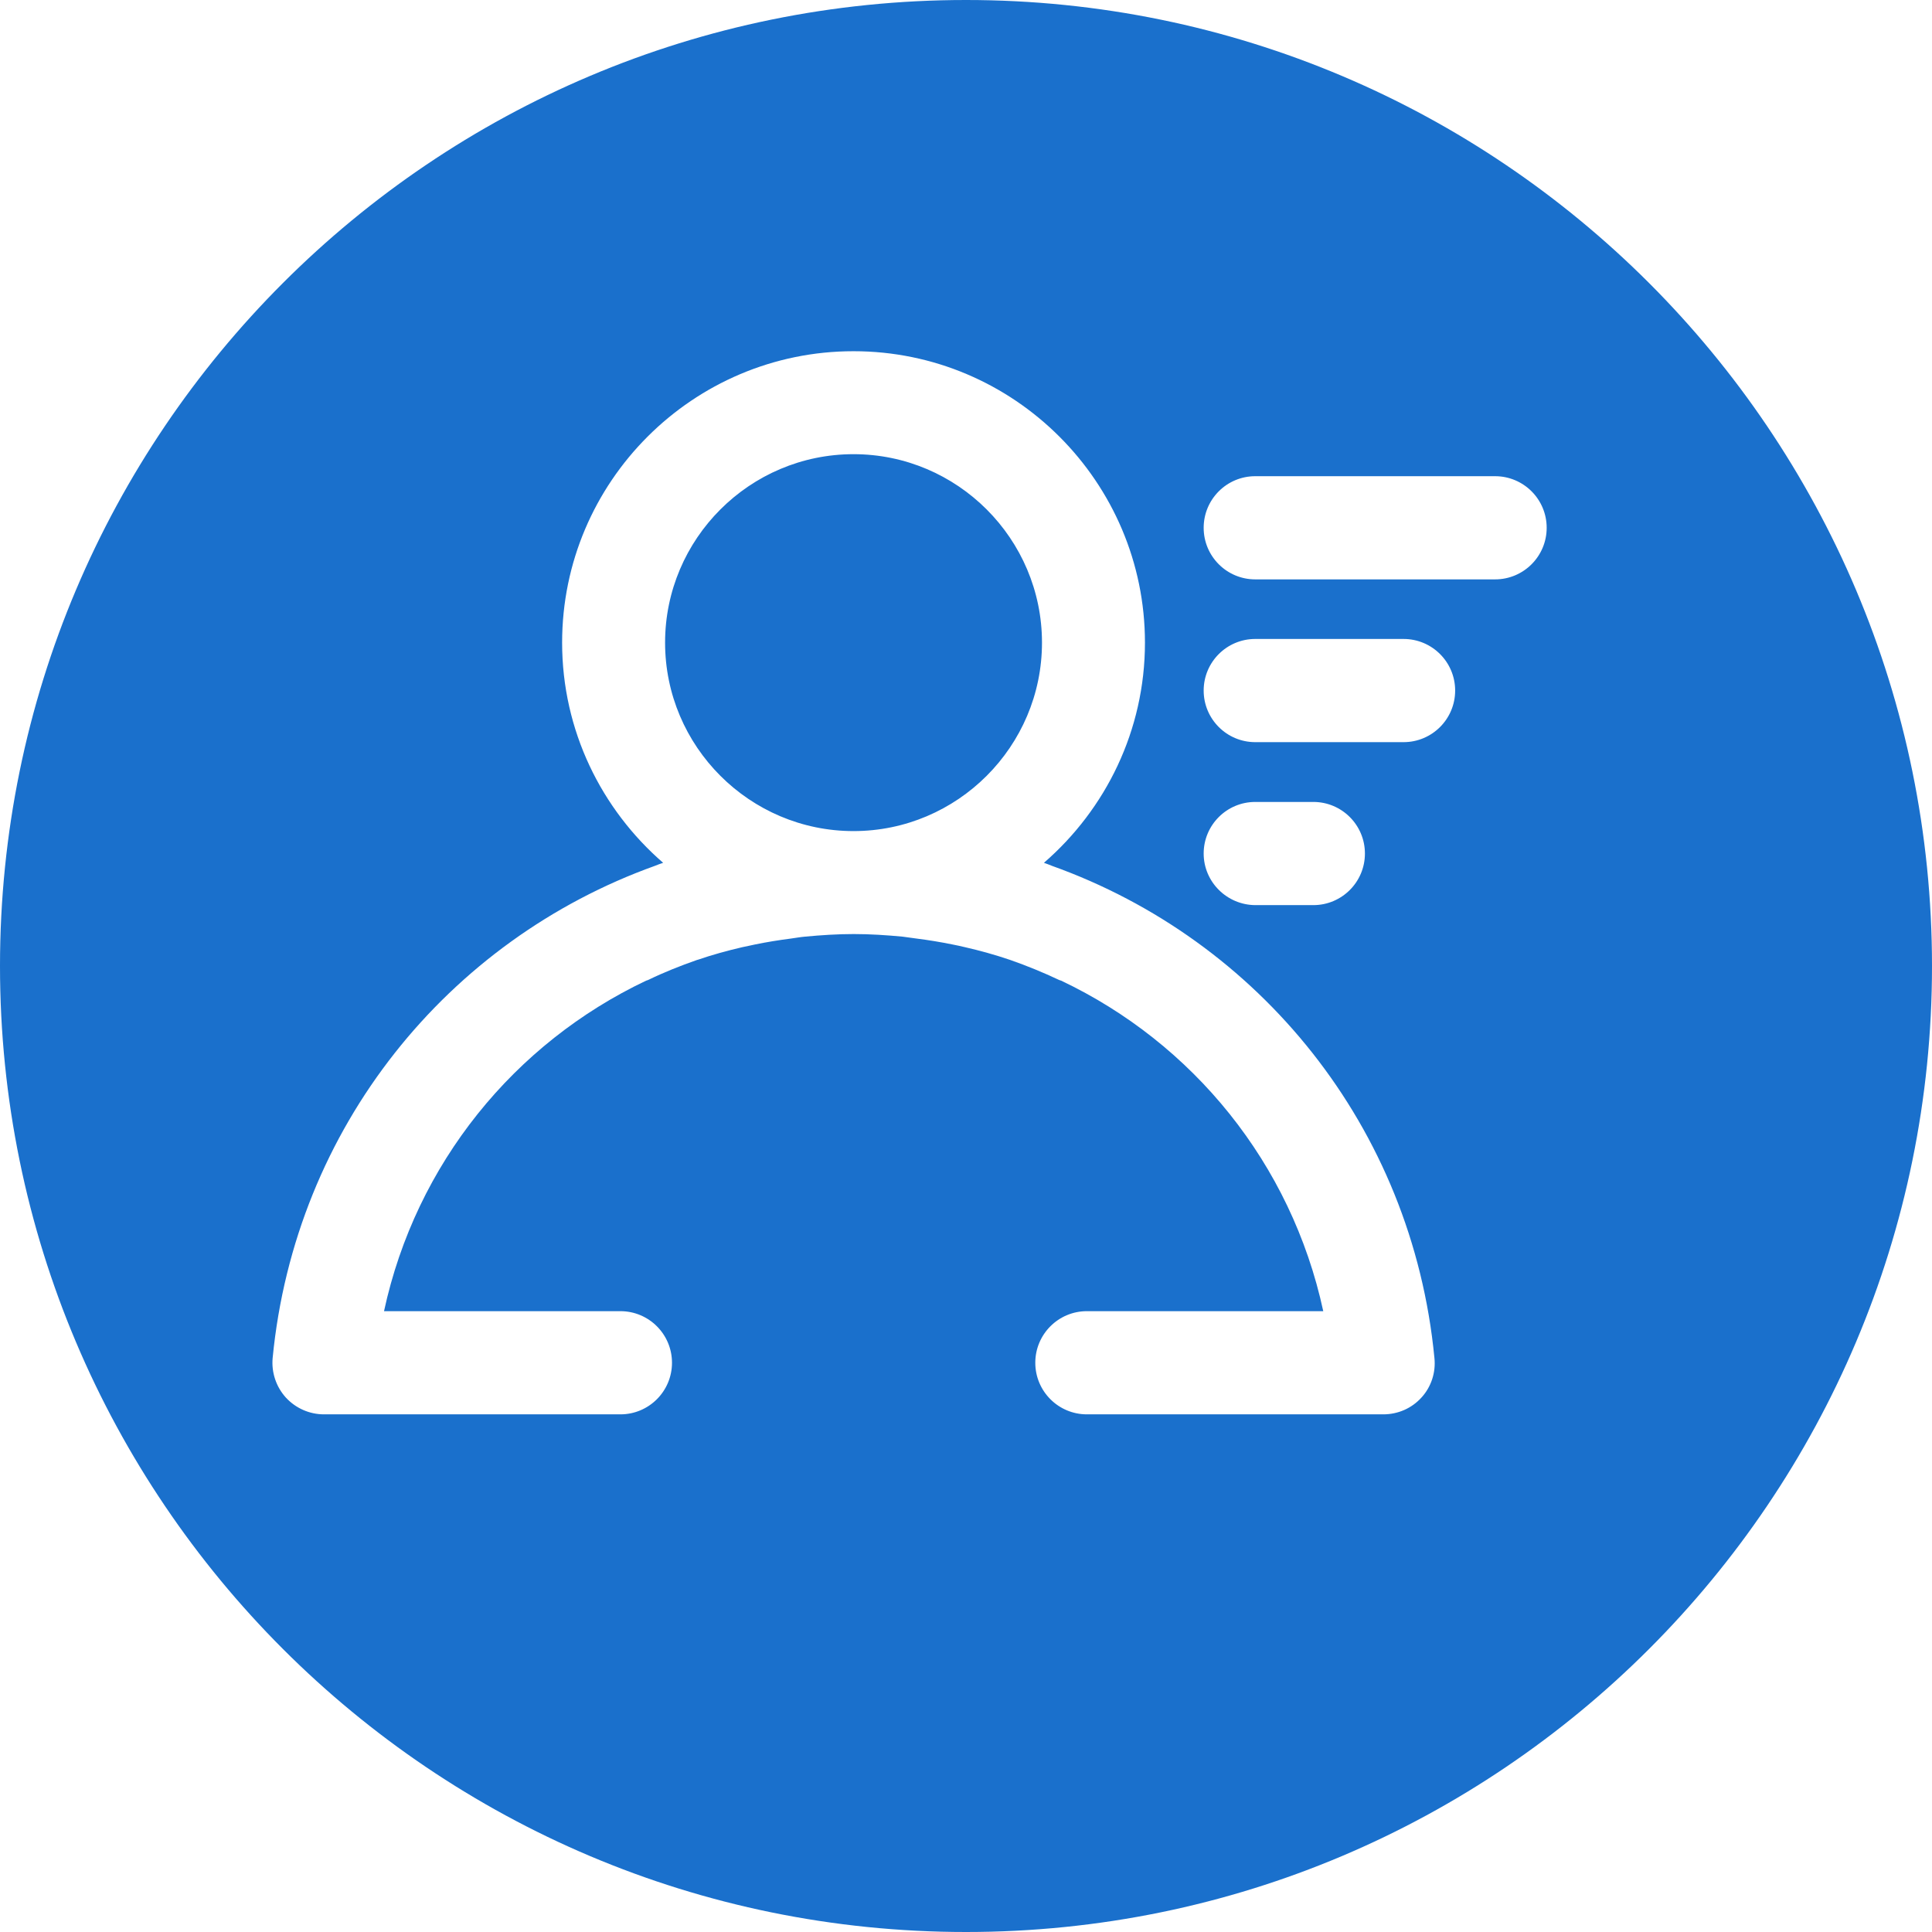
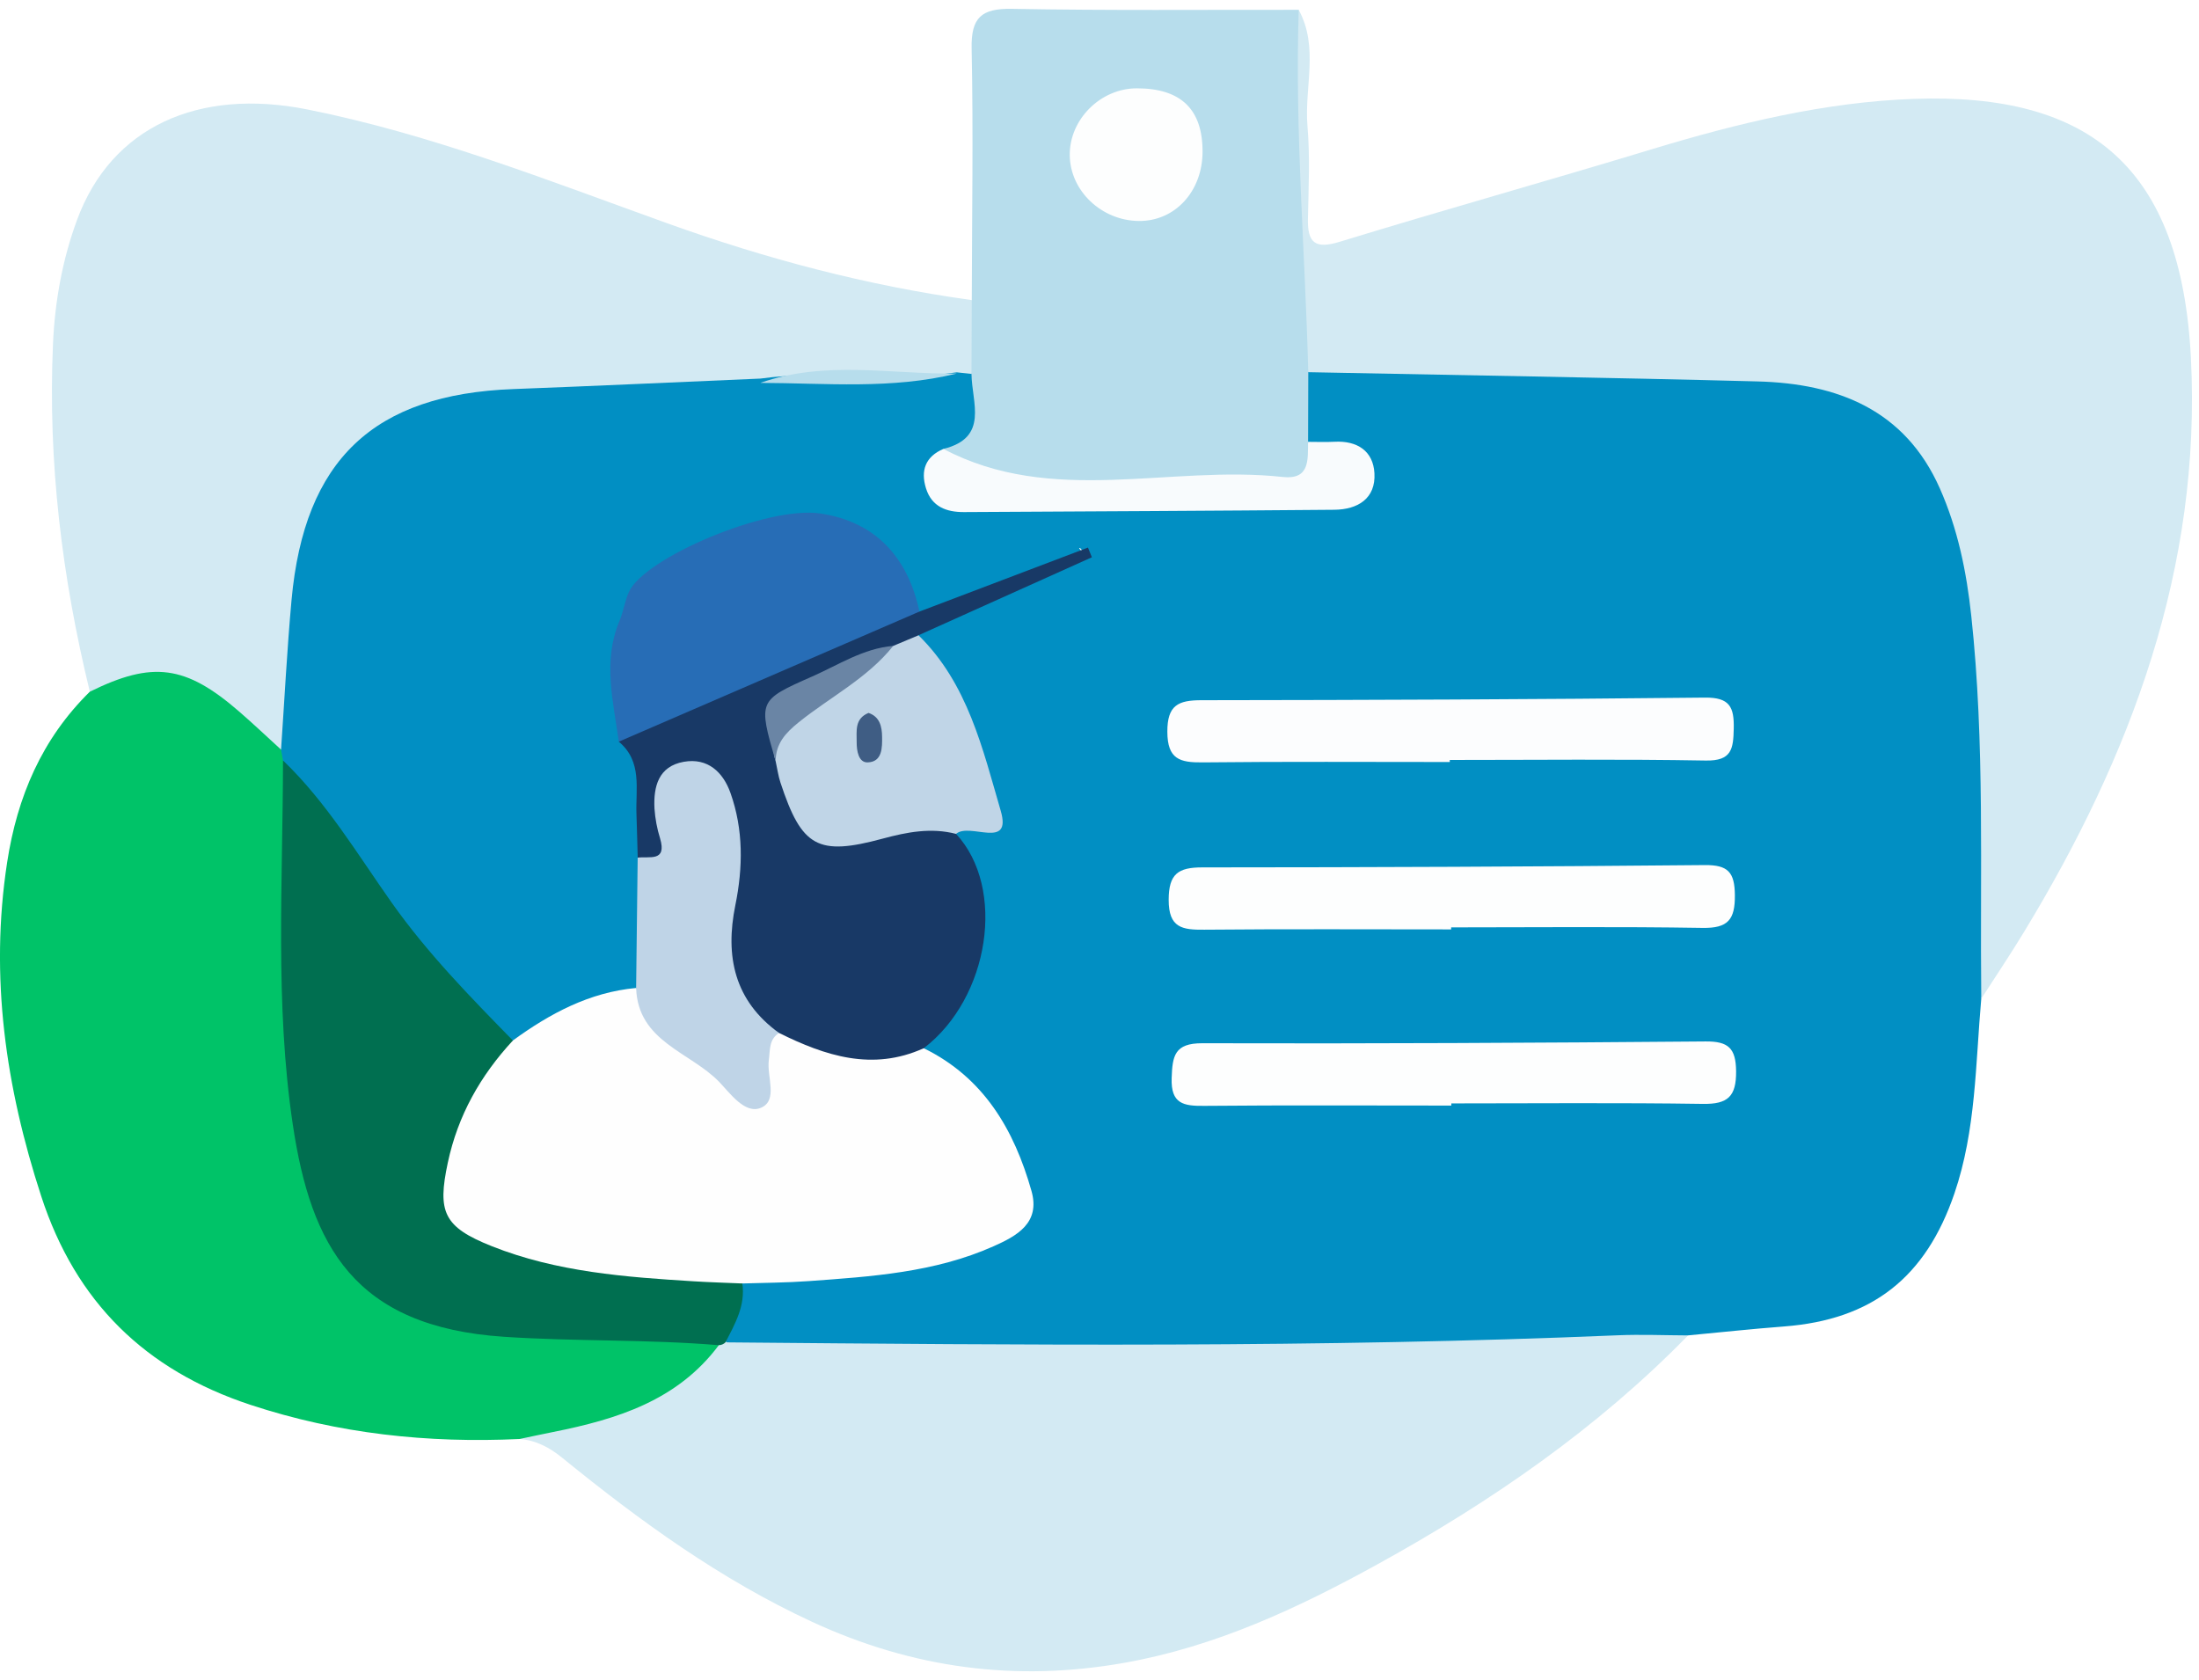
- <svg xmlns="http://www.w3.org/2000/svg" t="1568097710273" class="icon" viewBox="0 0 1024 1024" version="1.1" p-id="5777" width="200" height="200">
+ <svg xmlns="http://www.w3.org/2000/svg" t="1568186053993" class="icon" viewBox="0 0 1341 1024" version="1.1" p-id="2619" width="261.914" height="200">
  <defs>
    <style type="text/css" />
  </defs>
-   <path d="M452.391 240.726c-55.033 0-99.883 44.85-99.883 99.883s44.85 99.883 99.883 99.883 99.883-44.85 99.883-99.883-44.85-99.883-99.883-99.883zM512 0C229.284 0 0 229.284 0 512S229.284 1024 512 1024 1024 794.716 1024 512 794.716 0 512 0z m241.412 740.712c-5.149 5.721-12.471 8.924-20.251 8.924H576.072c-15.103 0-27.345-12.242-27.345-27.345s12.242-27.345 27.345-27.345H701.354c-16.933-78.373-69.22-142.101-138.898-175.167l-1.03-0.343c-8.467-4.004-17.162-7.551-25.972-10.64-0.114 0-0.229-0.114-0.343-0.114-7.78-2.632-15.56-4.805-23.569-6.636-2.288-0.572-4.577-1.03-6.865-1.487-6.178-1.259-12.471-2.288-18.764-3.089l-7.551-1.03c-8.581-0.801-17.162-1.373-25.857-1.373-8.695 0-17.276 0.572-25.857 1.373-2.517 0.229-5.034 0.686-7.551 1.03-6.293 0.801-12.585 1.831-18.764 3.089-2.288 0.458-4.577 1.03-6.979 1.487-7.895 1.831-15.789 4.004-23.455 6.636-0.114 0-0.343 0.114-0.458 0.114-8.81 3.089-17.505 6.522-25.972 10.64l-1.03 0.343c-69.678 33.065-121.965 96.794-138.898 175.167h125.283c15.103 0 27.345 12.242 27.345 27.345s-12.242 27.345-27.345 27.345H171.735c-7.666 0-14.988-3.204-20.251-8.924-5.149-5.721-7.666-13.272-6.979-20.938 11.899-122.422 93.018-221.504 202.626-260.863 1.487-0.572 2.86-1.144 4.348-1.602-32.722-28.375-53.545-70.135-53.545-116.702 0-85.238 69.335-154.458 154.458-154.458s154.458 69.335 154.458 154.458c0 46.566-20.823 88.327-53.545 116.702 1.373 0.458 2.86 1.03 4.233 1.602 109.722 39.244 190.956 138.326 202.741 260.863 0.801 7.666-1.716 15.331-6.865 20.938z m-115.443-288.322c0-15.103 12.242-27.345 27.345-27.345h30.777c15.103 0 27.345 12.242 27.345 27.345s-12.242 27.345-27.345 27.345h-30.777c-15.103-0.114-27.345-12.357-27.345-27.345z m105.947-59.037h-78.602c-15.103 0-27.345-12.242-27.345-27.345s12.242-27.345 27.345-27.345h78.602c15.103 0 27.345 12.242 27.345 27.345s-12.242 27.345-27.345 27.345z m48.511-86.268H665.314c-15.103 0-27.345-12.242-27.345-27.345s12.242-27.345 27.345-27.345h127.113c15.103 0 27.345 12.242 27.345 27.345s-12.242 27.345-27.345 27.345z" fill="#1A70CC" p-id="5778" />
+   <path d="M1208.214 609.05c-3.531 39.812-3.178 80.102-16.331 118.66-17.514 51.377-50.264 77.118-103.918 81.214-19.527 1.483-39.018 3.602-58.527 5.438a69.932 69.932 0 0 1-30.861 8.086c-72.474 1.818-144.808 6.815-217.406 5.791-97.633-1.359-195.284-0.282-292.935-0.388-13.383-0.018-26.924 1.148-39.918-3.407-17.602-14.724-1.818-28.284 1.501-42.266 10.187-10.028 23.305-7.239 35.558-7.804 36.758-1.695 73.41-4.908 108.191-17.514 28.39-10.293 32.68-22.228 21.08-49.611-11.529-27.189-30.314-48.269-54.554-64.759-1.183-3.708-0.636-7.274 2.048-9.922 37.358-36.776 35.151-79.413 18.556-124.186 23.552-9.569 20.851-24.717 13.277-45.25-9.816-26.571-25.106-50.105-36.193-75.847 12.447-17.037 33.598-18.044 50.423-27.012 16.331-8.704 35.046-12.5 50.935-22.44 2.772-2.472-2.825-5.244-0.371-2.648 1.024 1.112 1.042 2.189-0.177 2.666-32.68 12.712-62.429 33.492-98.851 35.946-7.186-5.809-10.01-14.548-14.76-21.998-16.772-26.289-38.1-35.134-68.29-28.319-9.551 2.154-18.75 6.338-28.319 7.645-53.018 7.309-74.275 39.159-65.924 104.148 0.583 4.414 1.059 8.828 1.73 13.224 16.419 24.435 9.322 52.295 11.582 78.848-0.565 23.993 3.107 48.128-2.86 71.857-22.758 18.873-53.336 22.193-77.277 38.806-22.298-7.768-35.663-26.748-49.699-43.326-35.752-42.196-67.743-87.446-98.163-133.826a37.464 37.464 0 0 1-1.995-8.651c-3.831-37.041 0.883-73.622 7.945-109.639 14.089-71.91 54.519-108.332 127.258-112.199 54.519-2.895 108.968-9.728 163.752-6.426 38.594-0.247 77.206 2.436 115.73-1.766 5.032-0.388 9.746 0.441 13.842 3.584 10.081 21.133 9.304 39.812-12.058 53.848-11.705 10.558-9.075 18.361 4.89 23.34 7.68 2.719 15.907 2.154 23.958 2.154 59.092 0.088 118.184 0.071 177.276 0.018 5.367 0 10.77 0.106 16.102-0.653 9.004-1.271 19.421-2.578 21.169-13.065 2.083-12.641-10.028-12.5-17.973-15.378-5.085-1.854-10.187-3.443-13.418-8.298-5.773-14.477-6.462-28.672 2.013-42.425 9.128-7.239 20.092-6.603 30.791-7.062 84.215-3.637 168.201 4.131 252.257 6.815 76.429 2.454 118.908 50.494 129.677 135.362 9.039 71.345 6.232 143.007 6.426 214.616 0.035 11.917-4.714 22.705-7.186 34.022" fill="#018FC3" p-id="2620" />
+   <path d="M1208.214 609.05c-0.847-77.859 2.295-155.789-6.091-233.507-2.895-26.959-8.245-53.071-19.174-77.718-21.292-48.075-62.535-63.947-111.157-65.218C980.48 230.223 889.15 228.811 797.82 226.975 781.612 203.811 790.193 176.605 786.308 151.481 780.023 110.804 783.89 69.367 784.207 28.248 784.278 20.127 785.955 12.217 791.976 6.003c12.429 22.758 3.372 47.228 5.35 70.815 1.589 18.732 0.671 37.711 0.282 56.55-0.3 14.689 4.29 18.714 19.456 14.054 63.223-19.385 126.958-37.182 190.252-56.408 52.312-15.854 105.631-28.831 159.938-30.72 107.396-3.778 162.922 41.878 168.819 157.996 6.497 127.912-36.493 242.617-101.87 350.208-8.316 13.718-17.302 27.048-25.988 40.554" fill="#D3EAF3" p-id="2621" />
+   <path d="M592.437 228.034l-8.969-0.971c-39.795 5.685-80.013-1.66-119.808 3.814-50.194 2.136-100.37 4.502-150.581 6.391-85.169 3.178-127.488 43.026-135.292 128.636-2.754 30.349-4.308 60.822-6.391 91.242-10.734 3.072-16.455-4.996-22.563-10.876-24.717-23.799-51.659-37.747-86.51-22.687-2.295 0.989-5.191-0.406-7.539-1.766-16.984-69.667-25.635-140.147-22.475-212.003 1.148-26.13 5.791-51.641 14.689-75.741C67.972 77.206 121.114 53.513 187.374 66.737c75.688 15.113 147.05 43.379 219.154 69.297 60.575 21.786 122.333 38.17 186.086 46.98 11.37 15.06 11.476 30.067-0.177 45.038" fill="#D3EAF3" p-id="2622" />
+   <path d="M442.421 818.617C623.775 820.224 805.129 821.972 986.412 814.31c14.301-0.618 28.69 0.018 43.026 0.071-55.437 56.779-120.055 101.341-189.122 139.423-48.658 26.836-98.869 50.317-154.447 60.204-66.383 11.829-129.342 3.407-190.694-24.982C439.349 963.178 390.338 927.62 343.093 889.203c-8.121-6.603-16.119-10.84-26.253-11.652 2.737-11.776 13.171-10.664 21.363-11.811C375.631 860.495 407.181 843.635 434.723 818.37a7.239 7.239 0 0 1 7.715 0.247" fill="#D3EAF3" p-id="2623" />
+   <path d="M438.343 820.348c-25.194 33.774-62.111 45.162-100.935 52.913-6.886 1.359-13.718 2.86-20.568 4.29-55.914 2.648-110.61-3.178-164.105-20.833-64.124-21.151-106.567-62.676-127.594-127.206C3.46 662.987-6.356 595.703 4.343 525.965 10.487 485.853 25.565 450.525 54.784 421.817 93.043 402.944 113.205 405.557 146.008 434.07c8.633 7.486 16.931 15.36 25.37 23.058l1.183 6.621c8.245 13.736 7.821 28.99 8.015 44.226 0.759 56.267-2.648 112.64 5.191 168.748 2.631 18.714 6.126 36.97 12.288 54.819 15.766 45.603 48.41 68.926 95.726 73.905 36.476 3.849 72.934 6.815 109.692 6.003 12.076-0.265 25.441-2.613 34.851 8.898" fill="#00C368" p-id="2624" />
+   <path d="M592.437 228.034l0.177-45.038c0.106-51.112 0.971-102.259-0.088-153.335C592.119 10.593 598.546 5.067 617.137 5.402c58.262 1.059 116.559 0.512 174.857 0.583-2.401 73.799 3.884 147.332 5.826 220.99l-0.124 42.478c11.123 21.716-2.578 27.789-19.809 29.219-30.438 2.507-61.016 0.812-91.542 0.989-22.457 0.141-44.897 0.371-67.354-0.265-19.244-0.547-35.134-6.85-43.679-25.635 27.948-6.903 17.302-28.284 17.126-45.727" fill="#B7DDEC" p-id="2625" />
+   <path d="M563.324 639.241c36.599 17.92 55.119 49.682 65.695 87.04 5.579 19.65-9.075 27.489-23.217 33.774-35.84 15.978-74.452 18.45-112.852 21.222-13.383 0.971-26.836 0.989-40.254 1.43-7.574 5.932-16.561 6.374-25.529 6.215-42.231-0.759-83.897-6.038-123.851-20.074-37.323-13.118-47.157-32.839-35.098-70.797 8.086-25.423 16.79-51.43 44.544-63.523 22.599-16.455 46.68-29.396 75.14-32.026 18.273 25.724 42.514 44.579 68.926 61.546 11.794-10.593-1.536-33.598 20.48-36.935 28.036 8.598 56.797 12.006 86.016 12.129" fill="#FEFEFE" p-id="2626" />
+   <path d="M312.779 634.527c-19.756 21.363-33.545 45.656-39.689 74.487-6.444 30.155-2.648 39.247 26.889 50.988 39.548 15.713 81.426 18.82 123.321 21.398 9.799 0.6 19.597 0.883 29.396 1.306 1.96 13.524-4.467 24.629-10.293 35.911a6.038 6.038 0 0 1-4.061 1.73c-43.538-3.655-87.217-2.207-130.913-5.12-91.418-6.056-117.866-55.508-128.883-129.501-10.964-73.498-6.038-147.915-5.967-221.978 26.518 25.459 45.286 56.991 66.207 86.616 21.804 30.844 47.828 57.45 73.975 84.162" fill="#006F50" p-id="2627" />
+   <path d="M563.324 639.241c-31.232 14.142-59.975 4.714-88.241-9.304-22.881-7.027-31.656-24.664-34.198-46.451-1.766-15.183-0.053-30.332 2.772-45.338a79.59 79.59 0 0 0-1.554-37.199c-3.46-12.023-6.78-27.383-22.369-25.6-15.819 1.801-11.917 16.949-11.599 28.301 0.371 13.153 1.377 27.065-19.244 19.385-0.265-8.828-0.424-17.655-0.759-26.5-0.583-15.466 3.708-32.132-10.77-44.244 3.955-6.003 8.563-11.193 15.484-14.089 49.929-20.886 99.787-41.984 149.716-62.923 5.703-2.401 11.776-4.096 18.15-2.33l102.753-39.018 2.383 5.914-105.737 47.563c-3.46 5.862-8.704 9.446-14.936 11.794-15.183 4.926-30.014 10.681-44.385 17.796-29.926 14.795-30.031 14.583-20.762 48.693 15.607 44.35 19.332 46.239 63.612 37.005 13.436-2.79 28.089-8.174 39.406 5.862 30.596 32.945 20.48 99.964-19.721 130.684" fill="#183966" p-id="2628" />
+   <path d="M560.711 372.948l-183.349 79.342c-3.354-24.541-9.94-49.081 0.406-73.622 2.419-5.756 3.231-12.182 5.826-17.814 9.498-20.692 84.268-52.577 116.718-47.704 33.633 5.049 53.319 26.677 60.381 59.798" fill="#276DB6" p-id="2629" />
+   <path d="M884.948 566.784c-50.194 0-100.387-0.282-150.581 0.177-13.365 0.141-21.716-1.077-21.681-18.22 0.018-15.801 5.773-19.774 20.409-19.774 102.188-0.035 204.376-0.441 306.547-1.412 14.212-0.124 18.185 4.414 18.326 18.308 0.141 14.989-4.202 20.268-19.738 20.003-51.076-0.847-102.188-0.318-153.282-0.318v1.236z" fill="#FDFEFE" p-id="2630" />
+   <path d="M884.1 464.702c-50.282 0-100.546-0.318-150.793 0.23-13.771 0.141-21.363-1.907-21.433-18.626-0.071-16.349 6.709-19.297 20.886-19.297 102.329-0.106 204.641-0.477 306.97-1.589 15.007-0.141 17.832 5.65 17.549 18.856-0.265 12.359-1.165 19.809-17.02 19.527-52.047-0.918-104.113-0.353-156.16-0.353v1.254z" fill="#FCFDFE" p-id="2631" />
+   <path d="M885.054 674.216c-50.264 0-100.529-0.282-150.775 0.177-12.5 0.124-20.321-1.183-19.774-16.949 0.459-13.506 1.713-21.274 18.644-21.239 102.294 0.3 204.623-0.23 306.9-1.095 13.895-0.124 18.538 4.061 18.662 18.202 0.141 15.378-5.049 20.109-20.233 19.88-51.129-0.777-102.294-0.3-153.423-0.3v1.324z" fill="#FDFEFE" p-id="2632" />
+   <path d="M388.873 523.034c7.027-0.989 17.955 2.842 13.665-11.723a79.572 79.572 0 0 1-3.425-18.238c-0.689-13.418 2.454-25.741 17.832-28.495 14.636-2.613 24.011 6.303 28.513 18.979 7.945 22.334 7.662 45.444 2.966 68.502-6.338 31.197-0.583 58.209 26.659 77.877-6.268 3.972-5.402 10.417-6.232 16.561-1.359 10.028 5.826 24.594-4.838 29.078-9.71 4.114-18.926-9.039-25.423-15.784-17.655-18.273-49.593-24.488-50.67-57.291l0.953-79.466" fill="#BFD4E7" p-id="2633" />
+   <path d="M544.715 393.887l15.413-6.462c30.014 29.325 39.124 69.261 50.123 106.973 7.062 24.188-19.068 6.868-27.224 14.142-15.201-3.955-29.837-1.13-44.703 2.878-39.654 10.734-49.417 5.191-62.393-34.198-1.377-4.202-1.96-8.686-2.931-13.03-3.884-13.065 1.536-22.122 11.617-30.173a439.031 439.031 0 0 1 60.098-40.13" fill="#C0D5E7" p-id="2634" />
+   <path d="M575.311 273.761c66.525 35.081 138.063 9.569 206.883 17.108 16.772 1.836 15.307-10.664 15.484-21.416 5.385 0 10.77 0.23 16.137-0.053 13.877-0.759 23.587 5.65 24.346 19.174 0.883 15.501-10.205 22.175-24.488 22.298-75.282 0.653-150.581 1.006-225.88 1.412-10.646 0.053-19.615-3.284-23.093-14.46-3.39-10.84-0.388-19.35 10.611-24.064" fill="#F8FBFD" p-id="2635" />
+   <path d="M463.66 233.49c39.671-13.912 79.837-5.155 119.79-5.685-39.742 9.781-79.801 5.826-119.79 5.685" fill="#B7DDEC" p-id="2636" />
+   <path d="M733.343 92.69c-0.106 24.082-16.843 42.249-38.788 42.072-22.846-0.177-42.019-18.414-42.196-40.183-0.194-21.769 18.785-40.695 40.854-40.713 26.959-0.018 40.254 12.818 40.13 38.806" fill="#FDFEFE" p-id="2637" />
+   <path d="M544.715 393.887c-15.748 19.721-38.365 31.091-57.609 46.557-8.298 6.691-13.983 13.065-14.106 23.746-10.664-36.864-10.752-37.076 22.281-51.641 16.119-7.097 31.197-17.143 49.434-18.662" fill="#6A85A5" p-id="2638" />
+   <path d="M529.655 434.759c6.974 2.366 8.174 8.527 8.263 14.442 0.106 6.674 0.177 15.448-8.792 15.731-5.544 0.177-6.744-6.991-6.709-12.394 0.035-6.797-1.324-14.265 7.239-17.779" fill="#3F5D84" p-id="2639" />
</svg>
